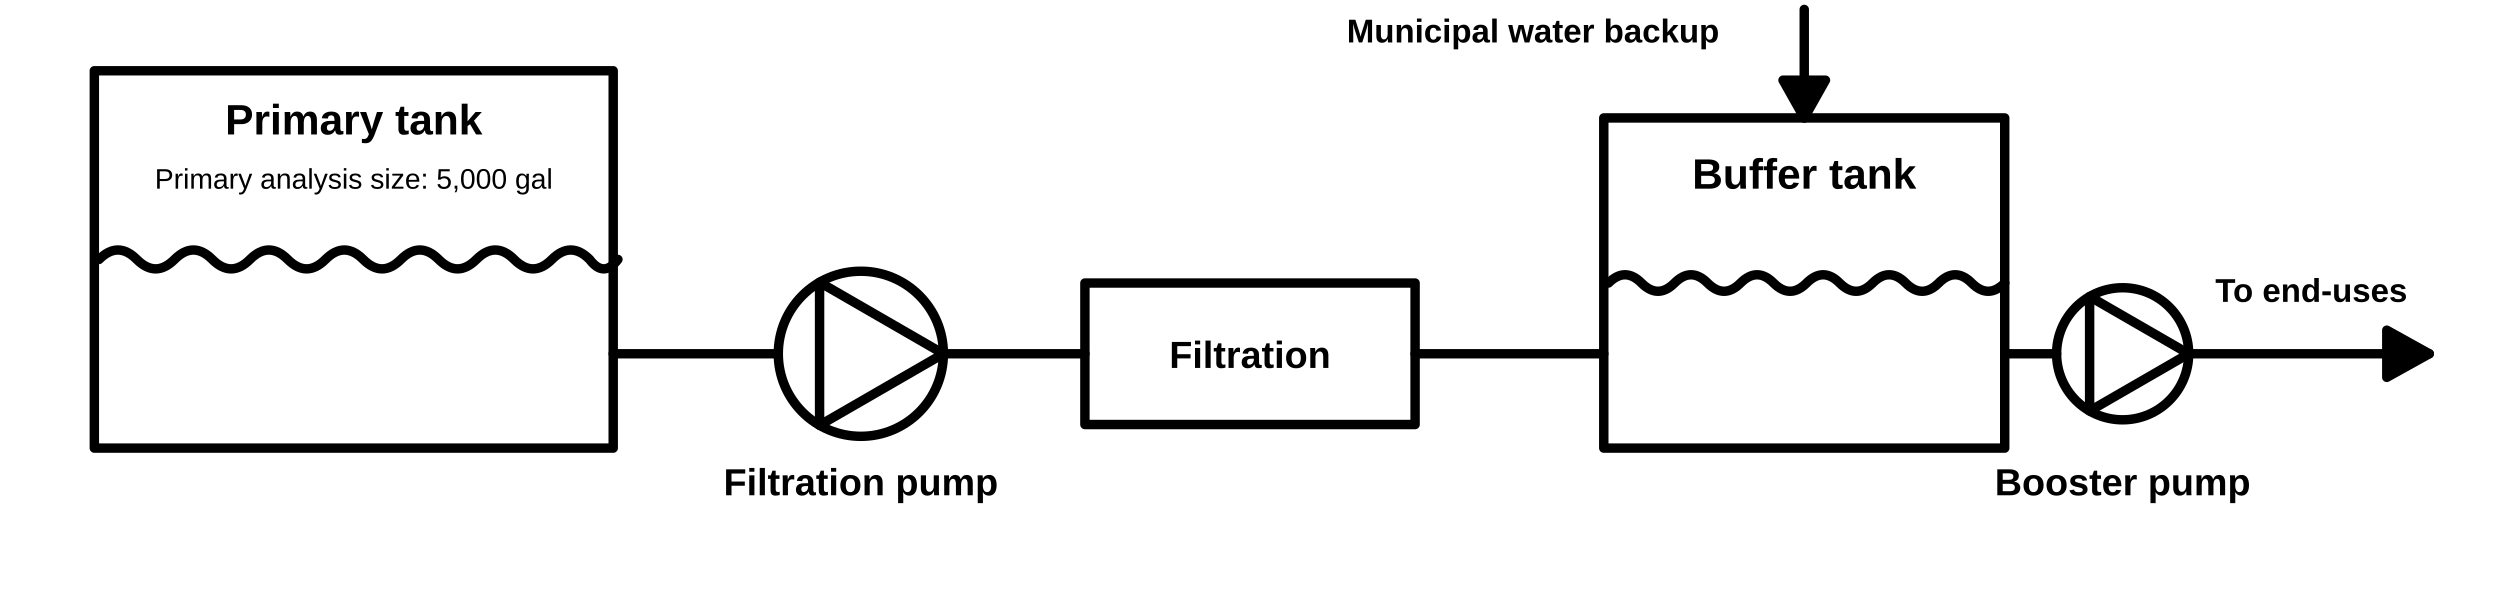
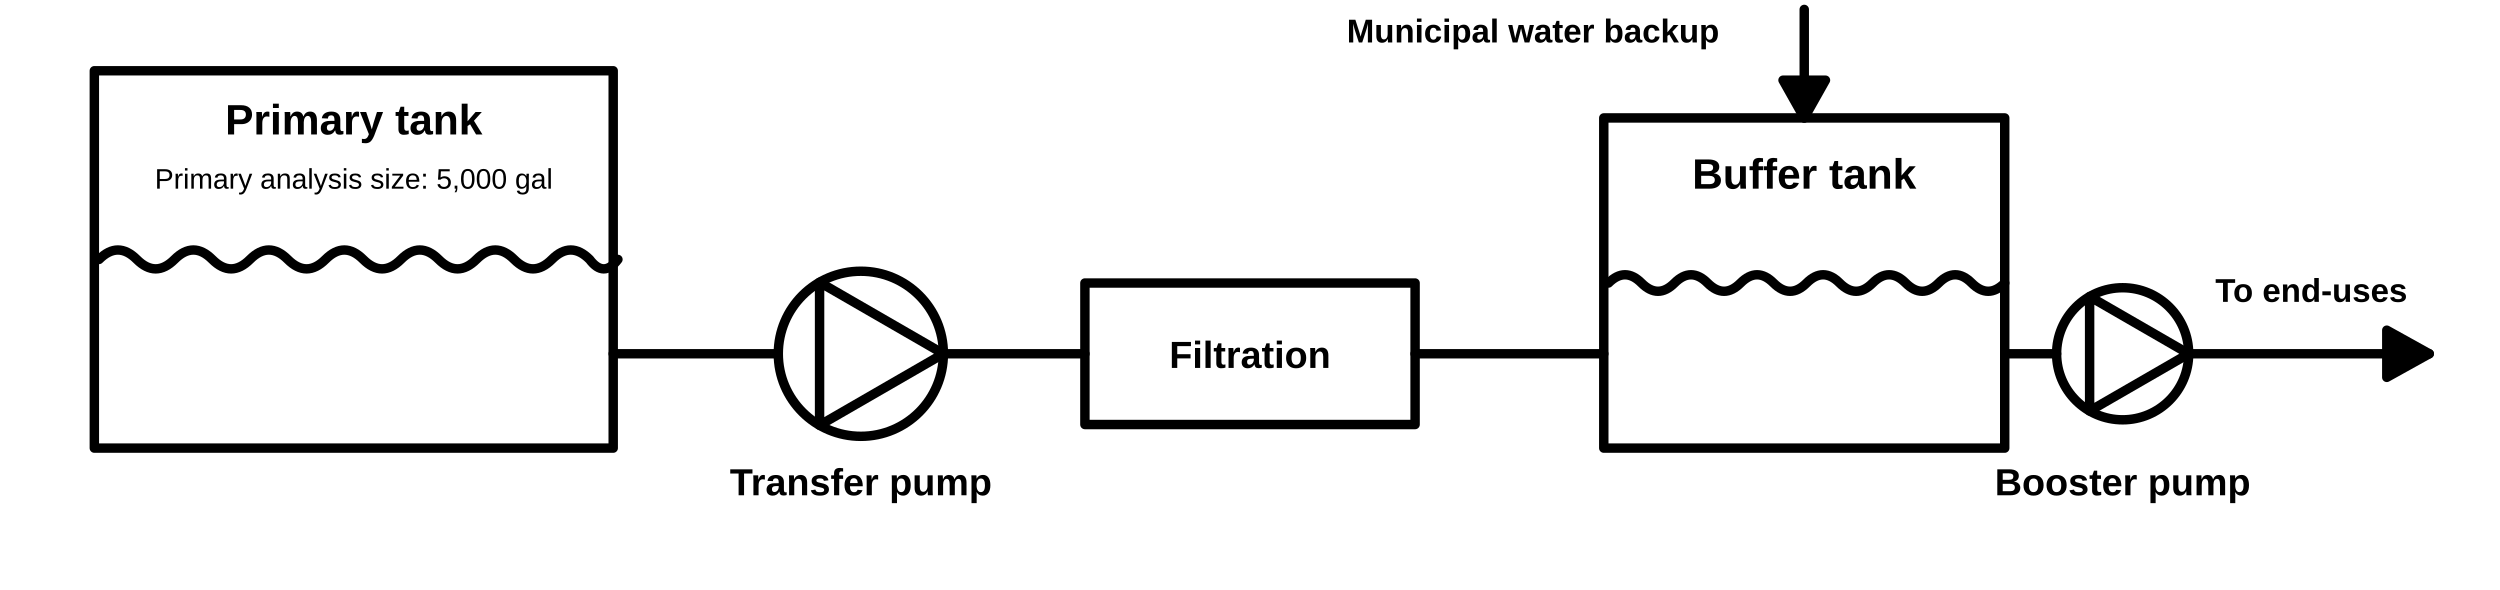
<svg xmlns="http://www.w3.org/2000/svg" viewBox="0 0 1060 250" role="img" aria-labelledby="title desc">
  <g fill="none" stroke="#000" stroke-width="4" stroke-linecap="round" stroke-linejoin="round">
    <rect x="40" y="30" width="220" height="160" />
    <path d="M42 110 q8 -8 16 0 q8 8 16 0 q8 -8 16 0 q8 8 16 0 q8 -8 16 0 q8 8 16 0 q8 -8 16 0 q8 8 16 0 q8 -8 16 0 q8 8 16 0 q8 -8 16 0 q8 8 16 0 q8 -8 16 0 q6 8 12 0" />
    <path d="M260 150 H330" />
    <circle cx="365" cy="150" r="35" />
    <path d="M400 150 L347.5 180.31 V119.69 Z" />
    <path d="M400 150 H460" />
    <rect x="460" y="120" width="140" height="60" />
    <path d="M600 150 H680" />
    <rect x="680" y="50" width="170" height="140" />
    <path d="M682 120 q7 -7 14 0 q7 7 14 0 q7 -7 14 0 q7 7 14 0 q7 -7 14 0 q7 7 14 0 q7 -7 14 0 q7 7 14 0 q7 -7 14 0 q7 7 14 0 q7 -7 14 0 q7 7 14 0" />
    <path d="M765 4 V50" />
    <path d="M765 50 L756 34 H774 Z" fill="#000" />
    <path d="M850 150 H872" />
    <circle cx="900" cy="150" r="28" />
    <path d="M928 150 L886 174.25 V125.75 Z" />
    <path d="M928 150 H1030" />
    <path d="M1030 150 L1012 140 V160 Z" fill="#000" />
  </g>
  <g fill="#000" font-family="Arial, sans-serif" text-anchor="middle">
    <text x="150" y="57" font-size="18" font-weight="700">Primary tank</text>
    <text x="150" y="80" font-size="12">Primary analysis size: 5,000 gal</text>
-     <text x="365" y="210" font-size="16" font-weight="700">Filtration pump</text>
+     <text x="365" y="210" font-size="16" font-weight="700">Transfer pump</text>
    <text x="530" y="156" font-size="16" font-weight="700">Filtration</text>
    <text x="765" y="80" font-size="18" font-weight="700">Buffer tank</text>
    <text x="650" y="18" font-size="14" font-weight="700">Municipal water backup</text>
    <text x="900" y="210" font-size="16" font-weight="700">Booster pump</text>
    <text x="980" y="128" font-size="14" font-weight="700">To end-uses</text>
  </g>
</svg>
